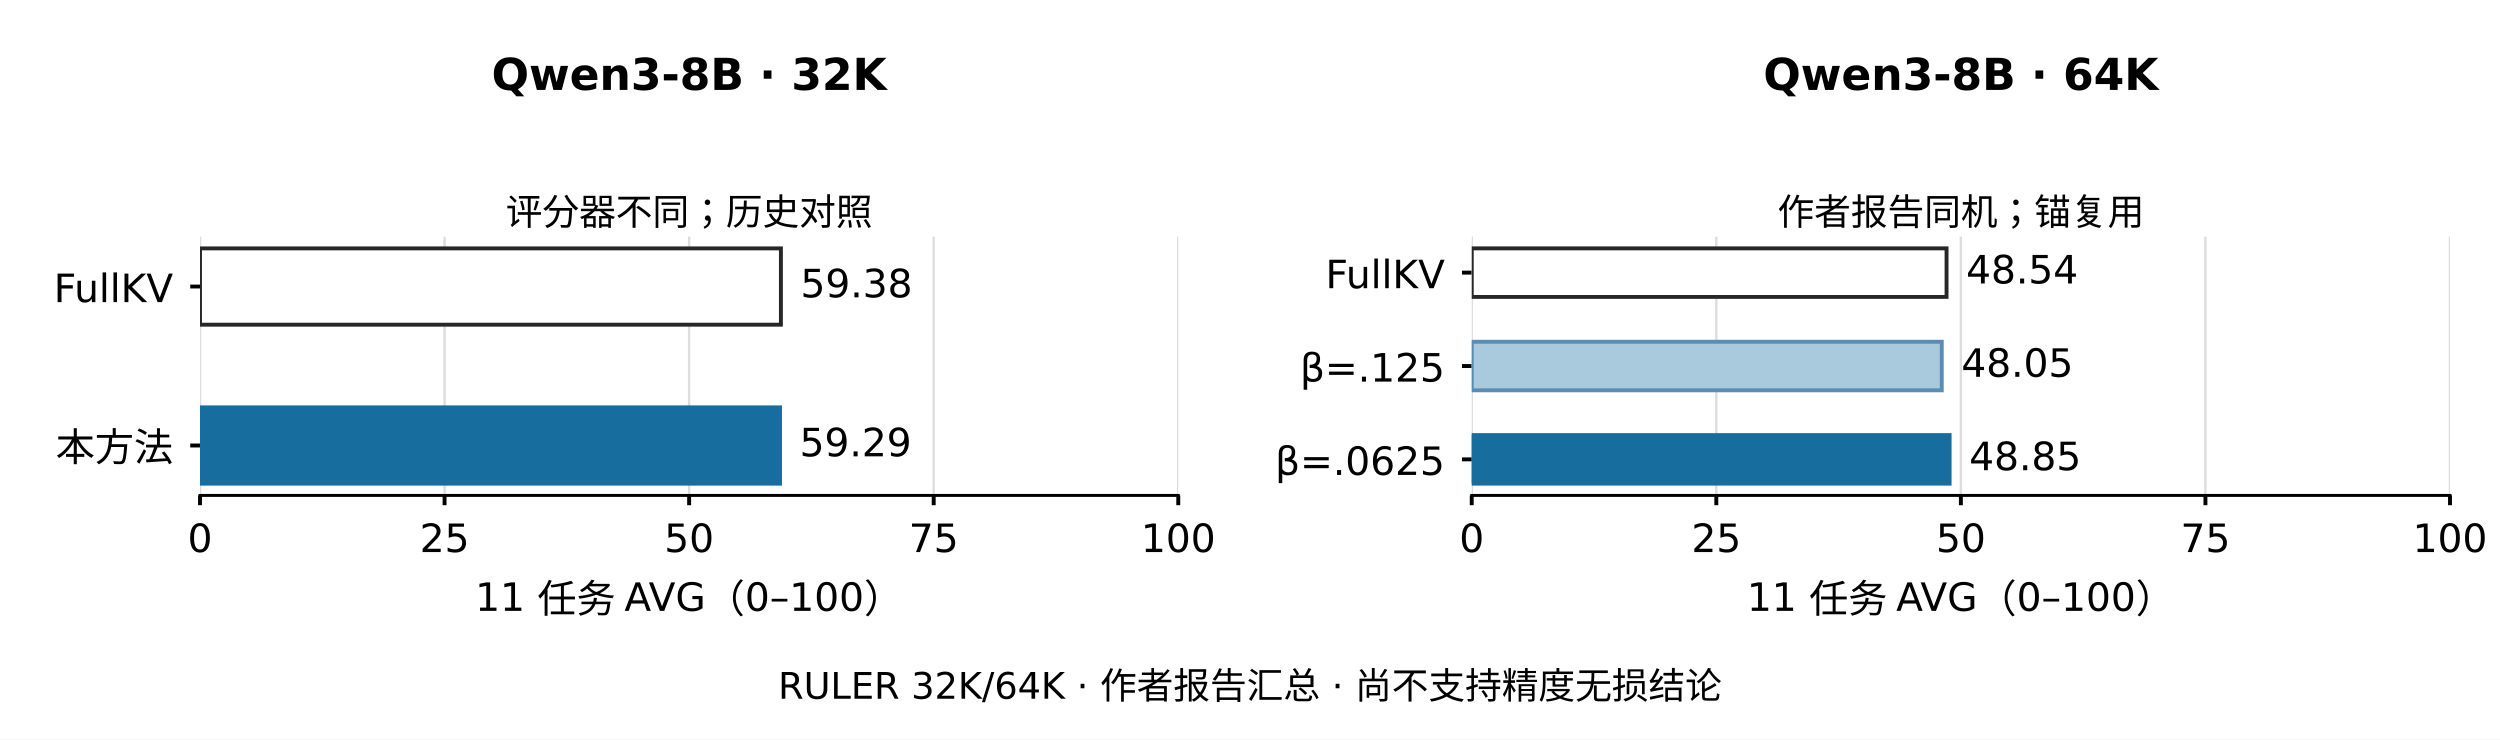
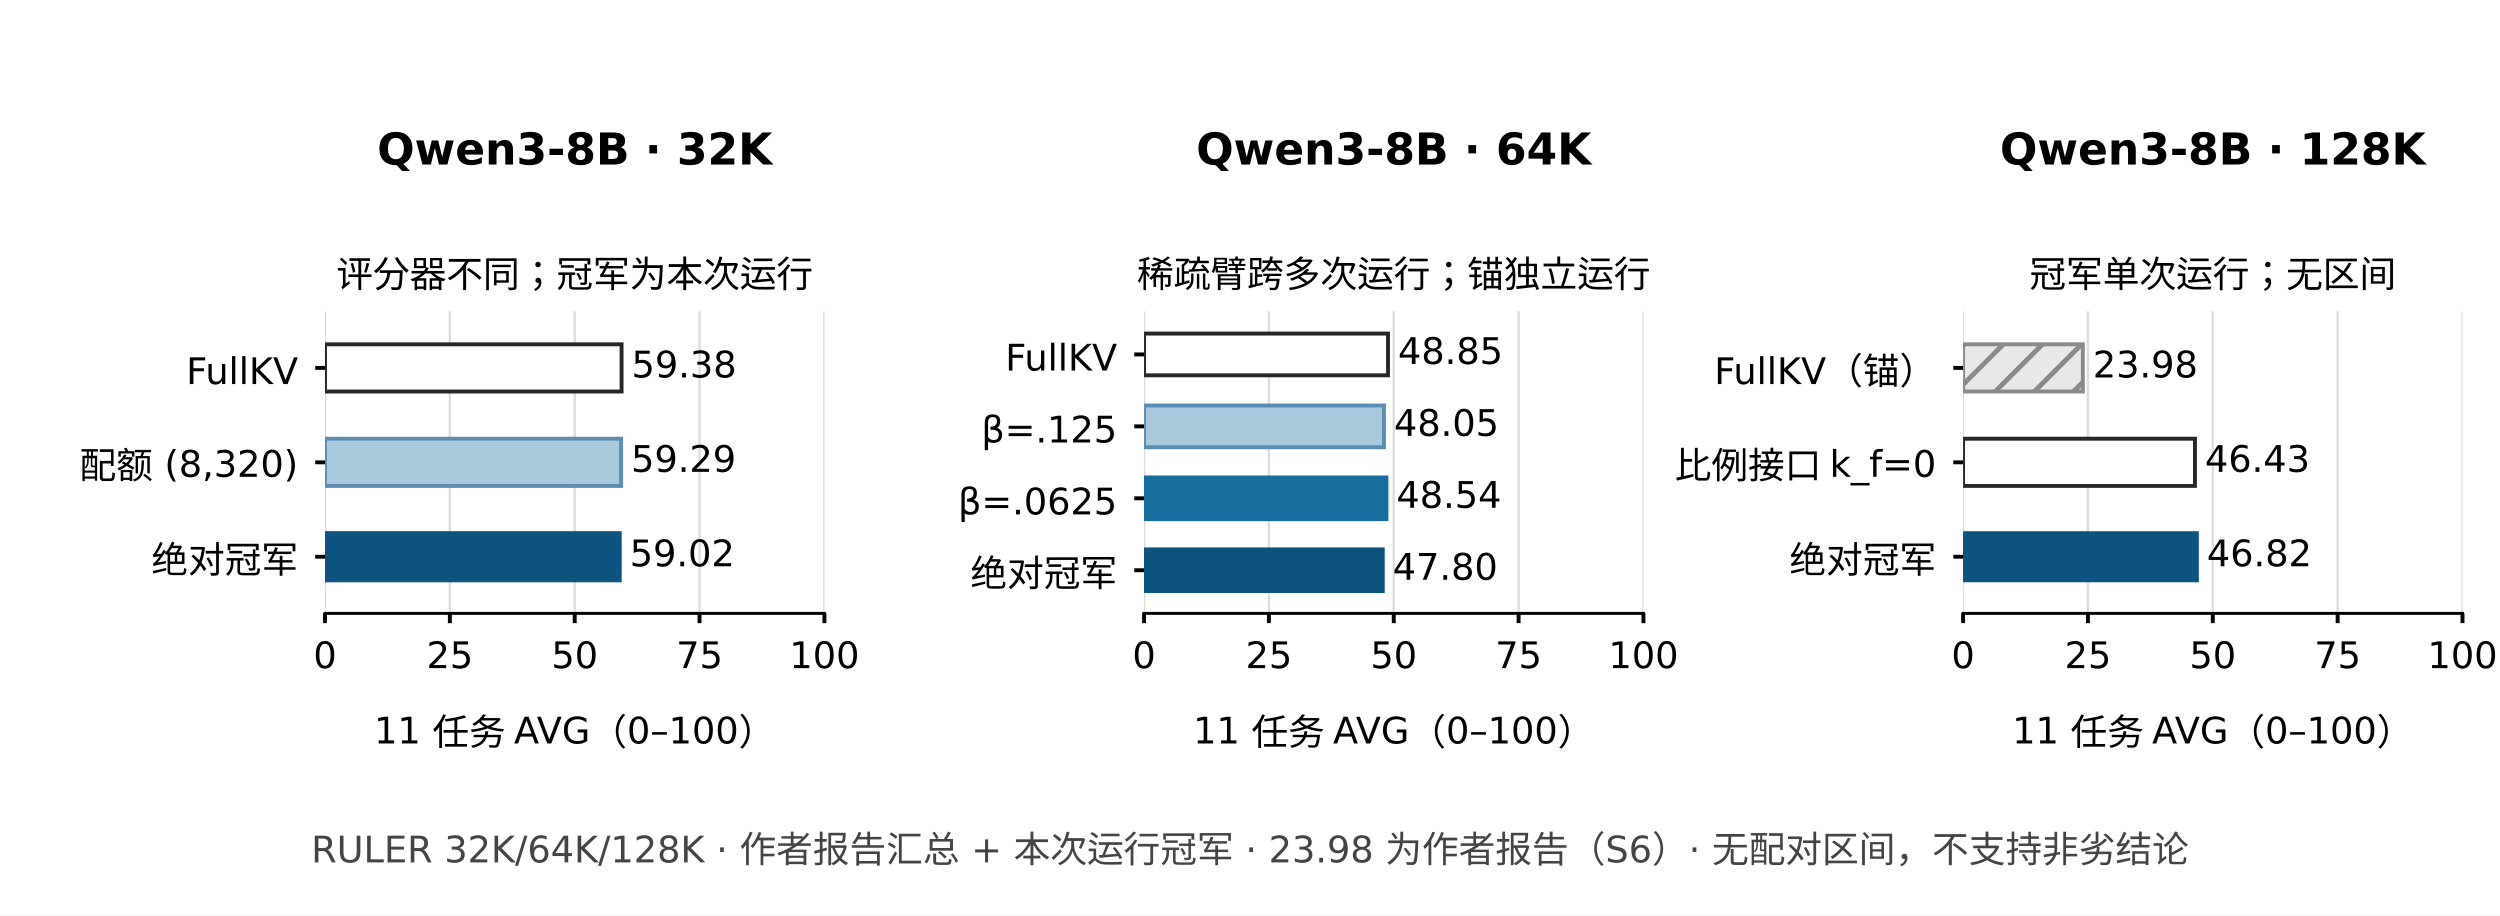
- <svg xmlns="http://www.w3.org/2000/svg" xmlns:xlink="http://www.w3.org/1999/xlink" width="511.2pt" height="151.2pt" viewBox="0 0 511.2 151.2" version="1.1">
+ <svg xmlns="http://www.w3.org/2000/svg" xmlns:xlink="http://www.w3.org/1999/xlink" width="511.2pt" height="187.2pt" viewBox="0 0 511.2 187.2" version="1.1">
  <defs>
    <style type="text/css">*{stroke-linejoin: round; stroke-linecap: butt}</style>
  </defs>
  <g id="figure_1">
    <g id="patch_1">
-       <path d="M 0 151.2  L 511.2 151.2  L 511.2 0  L 0 0  z " style="fill: #ffffff" />
+       <path d="M 0 187.2  L 511.2 187.2  L 511.2 0  L 0 0  z " style="fill: #ffffff" />
    </g>
    <g id="axes_1">
      <g id="patch_2">
-         <path d="M 40.896 101.304  L 240.931 101.304  L 240.931 48.384  L 40.896 48.384  z " style="fill: #ffffff" />
+         <path d="M 66.456 125.424  L 168.577 125.424  L 168.577 63.648  L 66.456 63.648  z " style="fill: #ffffff" />
      </g>
      <g id="matplotlib.axis_1">
        <g id="xtick_1">
          <g id="line2d_1">
-             <path d="M 40.896 101.304  L 40.896 48.384  " clip-path="url(#p21ef4c6426)" style="fill: none; stroke: #dddddd; stroke-width: 0.5; stroke-linecap: square" />
+             <path d="M 66.456 125.424  L 66.456 63.648  " clip-path="url(#p6feb3c4ad2)" style="fill: none; stroke: #dddddd; stroke-width: 0.5; stroke-linecap: square" />
          </g>
          <g id="line2d_2">
            <defs>
-               <path id="m4f7a6a6ca8" d="M 0 0  L 0 2  " style="stroke: #000000; stroke-width: 0.8" />
+               <path id="m7373ce292b" d="M 0 0  L 0 2  " style="stroke: #000000; stroke-width: 0.8" />
            </defs>
            <g>
-               <use xlink:href="#m4f7a6a6ca8" x="40.896" y="101.304" style="stroke: #000000; stroke-width: 0.8" />
+               <use xlink:href="#m7373ce292b" x="66.456" y="125.424" style="stroke: #000000; stroke-width: 0.8" />
            </g>
          </g>
          <g id="text_1">
-             <text style="font-size: 8px; font-family: 'DejaVu Sans'; text-anchor: middle" x="40.896" y="112.883" transform="rotate(-0 40.896 112.8828)">0</text>
+             <text style="font-size: 7.5px; font-family: 'DejaVu Sans'; text-anchor: middle" x="66.456" y="136.622" transform="rotate(-0 66.456 136.6222)">0</text>
          </g>
        </g>
        <g id="xtick_2">
          <g id="line2d_3">
-             <path d="M 90.905 101.304  L 90.905 48.384  " clip-path="url(#p21ef4c6426)" style="fill: none; stroke: #dddddd; stroke-width: 0.5; stroke-linecap: square" />
+             <path d="M 91.986 125.424  L 91.986 63.648  " clip-path="url(#p6feb3c4ad2)" style="fill: none; stroke: #dddddd; stroke-width: 0.5; stroke-linecap: square" />
          </g>
          <g id="line2d_4">
            <g>
-               <use xlink:href="#m4f7a6a6ca8" x="90.905" y="101.304" style="stroke: #000000; stroke-width: 0.8" />
+               <use xlink:href="#m7373ce292b" x="91.986" y="125.424" style="stroke: #000000; stroke-width: 0.8" />
            </g>
          </g>
          <g id="text_2">
-             <text style="font-size: 8px; font-family: 'DejaVu Sans'; text-anchor: middle" x="90.905" y="112.883" transform="rotate(-0 90.9047 112.8828)">25</text>
+             <text style="font-size: 7.5px; font-family: 'DejaVu Sans'; text-anchor: middle" x="91.986" y="136.622" transform="rotate(-0 91.98614 136.6222)">25</text>
          </g>
        </g>
        <g id="xtick_3">
          <g id="line2d_5">
-             <path d="M 140.913 101.304  L 140.913 48.384  " clip-path="url(#p21ef4c6426)" style="fill: none; stroke: #dddddd; stroke-width: 0.5; stroke-linecap: square" />
+             <path d="M 117.516 125.424  L 117.516 63.648  " clip-path="url(#p6feb3c4ad2)" style="fill: none; stroke: #dddddd; stroke-width: 0.5; stroke-linecap: square" />
          </g>
          <g id="line2d_6">
            <g>
-               <use xlink:href="#m4f7a6a6ca8" x="140.913" y="101.304" style="stroke: #000000; stroke-width: 0.8" />
+               <use xlink:href="#m7373ce292b" x="117.516" y="125.424" style="stroke: #000000; stroke-width: 0.8" />
            </g>
          </g>
          <g id="text_3">
-             <text style="font-size: 8px; font-family: 'DejaVu Sans'; text-anchor: middle" x="140.913" y="112.883" transform="rotate(-0 140.9134 112.8828)">50</text>
+             <text style="font-size: 7.5px; font-family: 'DejaVu Sans'; text-anchor: middle" x="117.516" y="136.622" transform="rotate(-0 117.5163 136.6222)">50</text>
          </g>
        </g>
        <g id="xtick_4">
          <g id="line2d_7">
-             <path d="M 190.922 101.304  L 190.922 48.384  " clip-path="url(#p21ef4c6426)" style="fill: none; stroke: #dddddd; stroke-width: 0.5; stroke-linecap: square" />
+             <path d="M 143.046 125.424  L 143.046 63.648  " clip-path="url(#p6feb3c4ad2)" style="fill: none; stroke: #dddddd; stroke-width: 0.5; stroke-linecap: square" />
          </g>
          <g id="line2d_8">
            <g>
-               <use xlink:href="#m4f7a6a6ca8" x="190.922" y="101.304" style="stroke: #000000; stroke-width: 0.8" />
+               <use xlink:href="#m7373ce292b" x="143.046" y="125.424" style="stroke: #000000; stroke-width: 0.8" />
            </g>
          </g>
          <g id="text_4">
-             <text style="font-size: 8px; font-family: 'DejaVu Sans'; text-anchor: middle" x="190.922" y="112.883" transform="rotate(-0 190.9221 112.8828)">75</text>
+             <text style="font-size: 7.5px; font-family: 'DejaVu Sans'; text-anchor: middle" x="143.046" y="136.622" transform="rotate(-0 143.0464 136.6222)">75</text>
          </g>
        </g>
        <g id="xtick_5">
          <g id="line2d_9">
-             <path d="M 240.931 101.304  L 240.931 48.384  " clip-path="url(#p21ef4c6426)" style="fill: none; stroke: #dddddd; stroke-width: 0.5; stroke-linecap: square" />
+             <path d="M 168.577 125.424  L 168.577 63.648  " clip-path="url(#p6feb3c4ad2)" style="fill: none; stroke: #dddddd; stroke-width: 0.5; stroke-linecap: square" />
          </g>
          <g id="line2d_10">
            <g>
-               <use xlink:href="#m4f7a6a6ca8" x="240.931" y="101.304" style="stroke: #000000; stroke-width: 0.8" />
+               <use xlink:href="#m7373ce292b" x="168.577" y="125.424" style="stroke: #000000; stroke-width: 0.8" />
            </g>
          </g>
          <g id="text_5">
-             <text style="font-size: 8px; font-family: 'DejaVu Sans'; text-anchor: middle" x="240.931" y="112.883" transform="rotate(-0 240.9308 112.8828)">100</text>
+             <text style="font-size: 7.5px; font-family: 'DejaVu Sans'; text-anchor: middle" x="168.577" y="136.622" transform="rotate(-0 168.5766 136.6222)">100</text>
          </g>
        </g>
        <g id="text_6">
-           <text style="font-size: 8px; font-family: 'DejaVu Sans'; text-anchor: middle" x="140.913" y="124.914" transform="rotate(-0 140.9134 124.914)">11 任务 AVG（0–100）</text>
+           <text style="font-size: 7.5px; font-family: 'DejaVu Sans'; text-anchor: middle" x="117.516" y="152.024" transform="rotate(-0 117.5163 152.024)">11 任务 AVG（0–100）</text>
        </g>
      </g>
      <g id="matplotlib.axis_2">
        <g id="ytick_1">
          <g id="line2d_11">
            <defs>
-               <path id="m8411f6d5e6" d="M 0 0  L -2 0  " style="stroke: #000000; stroke-width: 0.8" />
+               <path id="m85eecb0f44" d="M 0 0  L -2 0  " style="stroke: #000000; stroke-width: 0.8" />
            </defs>
            <g>
-               <use xlink:href="#m8411f6d5e6" x="40.896" y="58.591" style="stroke: #000000; stroke-width: 0.8" />
+               <use xlink:href="#m85eecb0f44" x="66.456" y="75.231" style="stroke: #000000; stroke-width: 0.8" />
            </g>
          </g>
          <g id="text_7">
-             <text style="font-size: 8px; font-family: 'DejaVu Sans'; text-anchor: end" x="35.396" y="61.775" transform="rotate(-0 35.396 61.77468)">FullKV</text>
+             <text style="font-size: 7.5px; font-family: 'DejaVu Sans'; text-anchor: end" x="60.956" y="78.531" transform="rotate(-0 60.956 78.531)">FullKV</text>
          </g>
        </g>
        <g id="ytick_2">
          <g id="line2d_12">
            <g>
-               <use xlink:href="#m8411f6d5e6" x="40.896" y="91.097" style="stroke: #000000; stroke-width: 0.8" />
+               <use xlink:href="#m85eecb0f44" x="66.456" y="94.536" style="stroke: #000000; stroke-width: 0.8" />
            </g>
          </g>
          <g id="text_8">
-             <text style="font-size: 8px; font-family: 'DejaVu Sans'; text-anchor: end" x="35.396" y="94.281" transform="rotate(-0 35.396 94.28082)">本方法</text>
+             <text style="font-size: 7.5px; font-family: 'DejaVu Sans'; text-anchor: end" x="60.956" y="97.836" transform="rotate(-0 60.956 97.836)">配额 (8,320)</text>
+           </g>
+         </g>
+         <g id="ytick_3">
+           <g id="line2d_13">
+             <g>
+               <use xlink:href="#m85eecb0f44" x="66.456" y="113.841" style="stroke: #000000; stroke-width: 0.8" />
+             </g>
+           </g>
+           <g id="text_9">
+             <text style="font-size: 7.5px; font-family: 'DejaVu Sans'; text-anchor: end" x="60.956" y="117.141" transform="rotate(-0 60.956 117.141)">绝对冠军</text>
          </g>
        </g>
      </g>
      <g id="patch_3">
-         <path d="M 40.896 66.392  L 159.68 66.392  L 159.68 50.789  L 40.896 50.789  z " clip-path="url(#p21ef4c6426)" style="fill: #ffffff; stroke: #272727; stroke-width: 0.8; stroke-linejoin: miter" />
+         <path d="M 66.456 80.057  L 127.097 80.057  L 127.097 70.405  L 66.456 70.405  z " clip-path="url(#p6feb3c4ad2)" style="fill: #ffffff; stroke: #272727; stroke-width: 0.8; stroke-linejoin: miter" />
      </g>
      <g id="patch_4">
-         <path d="M 40.896 98.899  L 159.498 98.899  L 159.498 83.296  L 40.896 83.296  z " clip-path="url(#p21ef4c6426)" style="fill: #176e9e; stroke: #176e9e; stroke-width: 0.8; stroke-linejoin: miter" />
+         <path d="M 66.456 99.362  L 127.004 99.362  L 127.004 89.71  L 66.456 89.71  z " clip-path="url(#p6feb3c4ad2)" style="fill: #a9cadd; stroke: #5b8db4; stroke-width: 0.8; stroke-linejoin: miter" />
      </g>
      <g id="patch_5">
-         <path d="M 40.896 101.304  L 240.931 101.304  " style="fill: none; stroke: #000000; stroke-width: 0.6; stroke-linejoin: miter; stroke-linecap: square" />
-       </g>
-       <g id="text_9">
-         <text style="font-size: 8px; font-family: 'DejaVu Sans'; text-anchor: start" x="163.681" y="60.798" transform="rotate(-0 163.681 60.79843)">59.38</text>
+         <path d="M 66.456 118.667  L 126.728 118.667  L 126.728 109.015  L 66.456 109.015  z " clip-path="url(#p6feb3c4ad2)" style="fill: #0d5580; stroke: #0d5580; stroke-width: 0.8; stroke-linejoin: miter" />
+       </g>
+       <g id="patch_6">
+         <path d="M 66.456 125.424  L 168.577 125.424  " style="fill: none; stroke: #000000; stroke-width: 0.6; stroke-linejoin: miter; stroke-linecap: square" />
      </g>
      <g id="text_10">
-         <text style="font-size: 8px; font-family: 'DejaVu Sans'; text-anchor: start" x="163.499" y="93.305" transform="rotate(-0 163.4991 93.30457)">59.29</text>
+         <text style="font-size: 7.5px; font-family: 'DejaVu Sans'; text-anchor: start" x="129.139" y="77.179" transform="rotate(-0 129.1395 77.17924)">59.38</text>
      </g>
      <g id="text_11">
-         <text style="font-size: 7.5px; font-family: 'DejaVu Sans'; text-anchor: middle" x="140.913" y="46.003" transform="rotate(-0 140.9134 46.0026)">评分器不同；历史对照</text>
+         <text style="font-size: 7.5px; font-family: 'DejaVu Sans'; text-anchor: start" x="129.047" y="96.484" transform="rotate(-0 129.0466 96.48424)">59.29</text>
      </g>
      <g id="text_12">
-         <text style="font-weight: 700; font-size: 9px; font-family: 'DejaVu Sans'; text-anchor: middle" x="140.913" y="18.384" transform="rotate(-0 140.9134 18.384)">Qwen3-8B · 32K</text>
+         <text style="font-size: 7.5px; font-family: 'DejaVu Sans'; text-anchor: start" x="128.771" y="115.789" transform="rotate(-0 128.7709 115.7892)">59.02</text>
+       </g>
+       <g id="text_13">
+         <text style="font-size: 7.5px; font-family: 'DejaVu Sans'; text-anchor: middle" x="117.516" y="58.734" transform="rotate(-0 117.5163 58.73441)">评分器不同；冠军为本次运行</text>
+       </g>
+       <g id="text_14">
+         <text style="font-weight: 700; font-size: 9px; font-family: 'DejaVu Sans'; text-anchor: middle" x="117.516" y="33.648" transform="rotate(-0 117.5163 33.648)">Qwen3-8B · 32K</text>
      </g>
    </g>
    <g id="axes_2">
-       <g id="patch_6">
-         <path d="M 300.941 101.304  L 500.976 101.304  L 500.976 48.384  L 300.941 48.384  z " style="fill: #ffffff" />
+       <g id="patch_7">
+         <path d="M 233.934 125.424  L 336.054 125.424  L 336.054 63.648  L 233.934 63.648  z " style="fill: #ffffff" />
      </g>
      <g id="matplotlib.axis_3">
        <g id="xtick_6">
-           <g id="line2d_13">
-             <path d="M 300.941 101.304  L 300.941 48.384  " clip-path="url(#pcac9f586a3)" style="fill: none; stroke: #dddddd; stroke-width: 0.5; stroke-linecap: square" />
-           </g>
          <g id="line2d_14">
-             <g>
-               <use xlink:href="#m4f7a6a6ca8" x="300.941" y="101.304" style="stroke: #000000; stroke-width: 0.8" />
-             </g>
-           </g>
-           <g id="text_13">
-             <text style="font-size: 8px; font-family: 'DejaVu Sans'; text-anchor: middle" x="300.941" y="112.883" transform="rotate(-0 300.9412 112.8828)">0</text>
+             <path d="M 233.934 125.424  L 233.934 63.648  " clip-path="url(#p10db1ef7f1)" style="fill: none; stroke: #dddddd; stroke-width: 0.5; stroke-linecap: square" />
+           </g>
+           <g id="line2d_15">
+             <g>
+               <use xlink:href="#m7373ce292b" x="233.934" y="125.424" style="stroke: #000000; stroke-width: 0.8" />
+             </g>
+           </g>
+           <g id="text_15">
+             <text style="font-size: 7.5px; font-family: 'DejaVu Sans'; text-anchor: middle" x="233.934" y="136.622" transform="rotate(-0 233.9337 136.6222)">0</text>
          </g>
        </g>
        <g id="xtick_7">
-           <g id="line2d_15">
-             <path d="M 350.95 101.304  L 350.95 48.384  " clip-path="url(#pcac9f586a3)" style="fill: none; stroke: #dddddd; stroke-width: 0.5; stroke-linecap: square" />
-           </g>
          <g id="line2d_16">
-             <g>
-               <use xlink:href="#m4f7a6a6ca8" x="350.95" y="101.304" style="stroke: #000000; stroke-width: 0.8" />
-             </g>
-           </g>
-           <g id="text_14">
-             <text style="font-size: 8px; font-family: 'DejaVu Sans'; text-anchor: middle" x="350.95" y="112.883" transform="rotate(-0 350.9499 112.8828)">25</text>
+             <path d="M 259.464 125.424  L 259.464 63.648  " clip-path="url(#p10db1ef7f1)" style="fill: none; stroke: #dddddd; stroke-width: 0.5; stroke-linecap: square" />
+           </g>
+           <g id="line2d_17">
+             <g>
+               <use xlink:href="#m7373ce292b" x="259.464" y="125.424" style="stroke: #000000; stroke-width: 0.8" />
+             </g>
+           </g>
+           <g id="text_16">
+             <text style="font-size: 7.5px; font-family: 'DejaVu Sans'; text-anchor: middle" x="259.464" y="136.622" transform="rotate(-0 259.4639 136.6222)">25</text>
          </g>
        </g>
        <g id="xtick_8">
-           <g id="line2d_17">
-             <path d="M 400.959 101.304  L 400.959 48.384  " clip-path="url(#pcac9f586a3)" style="fill: none; stroke: #dddddd; stroke-width: 0.5; stroke-linecap: square" />
-           </g>
          <g id="line2d_18">
-             <g>
-               <use xlink:href="#m4f7a6a6ca8" x="400.959" y="101.304" style="stroke: #000000; stroke-width: 0.8" />
-             </g>
-           </g>
-           <g id="text_15">
-             <text style="font-size: 8px; font-family: 'DejaVu Sans'; text-anchor: middle" x="400.959" y="112.883" transform="rotate(-0 400.9586 112.8828)">50</text>
+             <path d="M 284.994 125.424  L 284.994 63.648  " clip-path="url(#p10db1ef7f1)" style="fill: none; stroke: #dddddd; stroke-width: 0.5; stroke-linecap: square" />
+           </g>
+           <g id="line2d_19">
+             <g>
+               <use xlink:href="#m7373ce292b" x="284.994" y="125.424" style="stroke: #000000; stroke-width: 0.8" />
+             </g>
+           </g>
+           <g id="text_17">
+             <text style="font-size: 7.5px; font-family: 'DejaVu Sans'; text-anchor: middle" x="284.994" y="136.622" transform="rotate(-0 284.994 136.6222)">50</text>
          </g>
        </g>
        <g id="xtick_9">
-           <g id="line2d_19">
-             <path d="M 450.967 101.304  L 450.967 48.384  " clip-path="url(#pcac9f586a3)" style="fill: none; stroke: #dddddd; stroke-width: 0.5; stroke-linecap: square" />
-           </g>
          <g id="line2d_20">
-             <g>
-               <use xlink:href="#m4f7a6a6ca8" x="450.967" y="101.304" style="stroke: #000000; stroke-width: 0.8" />
-             </g>
-           </g>
-           <g id="text_16">
-             <text style="font-size: 8px; font-family: 'DejaVu Sans'; text-anchor: middle" x="450.967" y="112.883" transform="rotate(-0 450.9673 112.8828)">75</text>
+             <path d="M 310.524 125.424  L 310.524 63.648  " clip-path="url(#p10db1ef7f1)" style="fill: none; stroke: #dddddd; stroke-width: 0.5; stroke-linecap: square" />
+           </g>
+           <g id="line2d_21">
+             <g>
+               <use xlink:href="#m7373ce292b" x="310.524" y="125.424" style="stroke: #000000; stroke-width: 0.8" />
+             </g>
+           </g>
+           <g id="text_18">
+             <text style="font-size: 7.5px; font-family: 'DejaVu Sans'; text-anchor: middle" x="310.524" y="136.622" transform="rotate(-0 310.5241 136.6222)">75</text>
          </g>
        </g>
        <g id="xtick_10">
-           <g id="line2d_21">
-             <path d="M 500.976 101.304  L 500.976 48.384  " clip-path="url(#pcac9f586a3)" style="fill: none; stroke: #dddddd; stroke-width: 0.5; stroke-linecap: square" />
-           </g>
          <g id="line2d_22">
-             <g>
-               <use xlink:href="#m4f7a6a6ca8" x="500.976" y="101.304" style="stroke: #000000; stroke-width: 0.8" />
-             </g>
-           </g>
-           <g id="text_17">
-             <text style="font-size: 8px; font-family: 'DejaVu Sans'; text-anchor: middle" x="500.976" y="112.883" transform="rotate(-0 500.976 112.8828)">100</text>
-           </g>
-         </g>
-         <g id="text_18">
-           <text style="font-size: 8px; font-family: 'DejaVu Sans'; text-anchor: middle" x="400.959" y="124.914" transform="rotate(-0 400.9586 124.914)">11 任务 AVG（0–100）</text>
+             <path d="M 336.054 125.424  L 336.054 63.648  " clip-path="url(#p10db1ef7f1)" style="fill: none; stroke: #dddddd; stroke-width: 0.5; stroke-linecap: square" />
+           </g>
+           <g id="line2d_23">
+             <g>
+               <use xlink:href="#m7373ce292b" x="336.054" y="125.424" style="stroke: #000000; stroke-width: 0.8" />
+             </g>
+           </g>
+           <g id="text_19">
+             <text style="font-size: 7.5px; font-family: 'DejaVu Sans'; text-anchor: middle" x="336.054" y="136.622" transform="rotate(-0 336.0543 136.6222)">100</text>
+           </g>
+         </g>
+         <g id="text_20">
+           <text style="font-size: 7.5px; font-family: 'DejaVu Sans'; text-anchor: middle" x="284.994" y="152.024" transform="rotate(-0 284.994 152.024)">11 任务 AVG（0–100）</text>
        </g>
      </g>
      <g id="matplotlib.axis_4">
-         <g id="ytick_3">
-           <g id="line2d_23">
-             <g>
-               <use xlink:href="#m8411f6d5e6" x="300.941" y="55.753" style="stroke: #000000; stroke-width: 0.8" />
-             </g>
-           </g>
-           <g id="text_19">
-             <text style="font-size: 8px; font-family: 'DejaVu Sans'; text-anchor: end" x="295.441" y="58.937" transform="rotate(-0 295.4412 58.93684)">FullKV</text>
-           </g>
-         </g>
        <g id="ytick_4">
          <g id="line2d_24">
            <g>
-               <use xlink:href="#m8411f6d5e6" x="300.941" y="74.844" style="stroke: #000000; stroke-width: 0.8" />
-             </g>
-           </g>
-           <g id="text_20">
-             <text style="font-size: 8px; font-family: 'DejaVu Sans'; text-anchor: end" x="295.441" y="78.028" transform="rotate(-0 295.4412 78.02775)">β=.125</text>
+               <use xlink:href="#m85eecb0f44" x="233.934" y="72.473" style="stroke: #000000; stroke-width: 0.8" />
+             </g>
+           </g>
+           <g id="text_21">
+             <text style="font-size: 7.5px; font-family: 'DejaVu Sans'; text-anchor: end" x="228.434" y="75.773" transform="rotate(-0 228.4337 75.77314)">FullKV</text>
          </g>
        </g>
        <g id="ytick_5">
          <g id="line2d_25">
            <g>
-               <use xlink:href="#m8411f6d5e6" x="300.941" y="93.935" style="stroke: #000000; stroke-width: 0.8" />
-             </g>
-           </g>
-           <g id="text_21">
-             <text style="font-size: 8px; font-family: 'DejaVu Sans'; text-anchor: end" x="295.441" y="97.119" transform="rotate(-0 295.4412 97.11866)">β=.0625</text>
-           </g>
-         </g>
-       </g>
-       <g id="patch_7">
-         <path d="M 300.941 60.717  L 398.031 60.717  L 398.031 50.789  L 300.941 50.789  z " clip-path="url(#pcac9f586a3)" style="fill: #ffffff; stroke: #272727; stroke-width: 0.8; stroke-linejoin: miter" />
+               <use xlink:href="#m85eecb0f44" x="233.934" y="87.182" style="stroke: #000000; stroke-width: 0.8" />
+             </g>
+           </g>
+           <g id="text_22">
+             <text style="font-size: 7.5px; font-family: 'DejaVu Sans'; text-anchor: end" x="228.434" y="90.482" transform="rotate(-0 228.4337 90.48171)">β=.125</text>
+           </g>
+         </g>
+         <g id="ytick_6">
+           <g id="line2d_26">
+             <g>
+               <use xlink:href="#m85eecb0f44" x="233.934" y="101.89" style="stroke: #000000; stroke-width: 0.8" />
+             </g>
+           </g>
+           <g id="text_23">
+             <text style="font-size: 7.5px; font-family: 'DejaVu Sans'; text-anchor: end" x="228.434" y="105.19" transform="rotate(-0 228.4337 105.1903)">β=.0625</text>
+           </g>
+         </g>
+         <g id="ytick_7">
+           <g id="line2d_27">
+             <g>
+               <use xlink:href="#m85eecb0f44" x="233.934" y="116.599" style="stroke: #000000; stroke-width: 0.8" />
+             </g>
+           </g>
+           <g id="text_24">
+             <text style="font-size: 7.5px; font-family: 'DejaVu Sans'; text-anchor: end" x="228.434" y="119.899" transform="rotate(-0 228.4337 119.8989)">绝对冠军</text>
+           </g>
+         </g>
      </g>
      <g id="patch_8">
-         <path d="M 300.941 79.808  L 397.049 79.808  L 397.049 69.88  L 300.941 69.88  z " clip-path="url(#pcac9f586a3)" style="fill: #a9cadd; stroke: #5b8db4; stroke-width: 0.8; stroke-linejoin: miter" />
+         <path d="M 233.934 76.739  L 283.82 76.739  L 283.82 68.208  L 233.934 68.208  z " clip-path="url(#p10db1ef7f1)" style="fill: #ffffff; stroke: #272727; stroke-width: 0.8; stroke-linejoin: miter" />
      </g>
      <g id="patch_9">
-         <path d="M 300.941 98.899  L 398.658 98.899  L 398.658 88.971  L 300.941 88.971  z " clip-path="url(#pcac9f586a3)" style="fill: #176e9e; stroke: #176e9e; stroke-width: 0.8; stroke-linejoin: miter" />
+         <path d="M 233.934 91.447  L 282.998 91.447  L 282.998 82.916  L 233.934 82.916  z " clip-path="url(#p10db1ef7f1)" style="fill: #a9cadd; stroke: #5b8db4; stroke-width: 0.8; stroke-linejoin: miter" />
      </g>
      <g id="patch_10">
-         <path d="M 300.941 101.304  L 500.976 101.304  " style="fill: none; stroke: #000000; stroke-width: 0.6; stroke-linejoin: miter; stroke-linecap: square" />
-       </g>
-       <g id="text_22">
-         <text style="font-size: 8px; font-family: 'DejaVu Sans'; text-anchor: start" x="402.032" y="57.961" transform="rotate(-0 402.0315 57.96059)">48.54</text>
-       </g>
-       <g id="text_23">
-         <text style="font-size: 8px; font-family: 'DejaVu Sans'; text-anchor: start" x="401.05" y="77.052" transform="rotate(-0 401.0495 77.0515)">48.05</text>
-       </g>
-       <g id="text_24">
-         <text style="font-size: 8px; font-family: 'DejaVu Sans'; text-anchor: start" x="402.659" y="96.142" transform="rotate(-0 402.6589 96.14241)">48.85</text>
+         <path d="M 233.934 106.156  L 283.499 106.156  L 283.499 97.625  L 233.934 97.625  z " clip-path="url(#p10db1ef7f1)" style="fill: #176e9e; stroke: #176e9e; stroke-width: 0.8; stroke-linejoin: miter" />
+       </g>
+       <g id="patch_11">
+         <path d="M 233.934 120.864  L 282.747 120.864  L 282.747 112.333  L 233.934 112.333  z " clip-path="url(#p10db1ef7f1)" style="fill: #0d5580; stroke: #0d5580; stroke-width: 0.8; stroke-linejoin: miter" />
+       </g>
+       <g id="patch_12">
+         <path d="M 233.934 125.424  L 336.054 125.424  " style="fill: none; stroke: #000000; stroke-width: 0.6; stroke-linejoin: miter; stroke-linecap: square" />
      </g>
      <g id="text_25">
-         <text style="font-size: 7.5px; font-family: 'DejaVu Sans'; text-anchor: middle" x="400.959" y="46.003" transform="rotate(-0 400.9586 46.0026)">作者报告同机；锚复用</text>
+         <text style="font-size: 7.5px; font-family: 'DejaVu Sans'; text-anchor: start" x="285.862" y="74.421" transform="rotate(-0 285.862 74.42139)">48.85</text>
      </g>
      <g id="text_26">
-         <text style="font-weight: 700; font-size: 9px; font-family: 'DejaVu Sans'; text-anchor: middle" x="400.959" y="18.384" transform="rotate(-0 400.9586 18.384)">Qwen3-8B · 64K</text>
+         <text style="font-size: 7.5px; font-family: 'DejaVu Sans'; text-anchor: start" x="285.04" y="89.13" transform="rotate(-0 285.0404 89.12996)">48.05</text>
+       </g>
+       <g id="text_27">
+         <text style="font-size: 7.5px; font-family: 'DejaVu Sans'; text-anchor: start" x="285.542" y="103.839" transform="rotate(-0 285.5417 103.8385)">48.54</text>
+       </g>
+       <g id="text_28">
+         <text style="font-size: 7.5px; font-family: 'DejaVu Sans'; text-anchor: start" x="284.79" y="118.547" transform="rotate(-0 284.7898 118.5471)">47.80</text>
+       </g>
+       <g id="text_29">
+         <text style="font-size: 7.5px; font-family: 'DejaVu Sans'; text-anchor: middle" x="284.994" y="58.734" transform="rotate(-0 284.994 58.73441)">稀疏臂跨多次运行；锚独立运行</text>
+       </g>
+       <g id="text_30">
+         <text style="font-weight: 700; font-size: 9px; font-family: 'DejaVu Sans'; text-anchor: middle" x="284.994" y="33.648" transform="rotate(-0 284.994 33.648)">Qwen3-8B · 64K</text>
      </g>
    </g>
-     <g id="text_27">
-       <text style="font-size: 7.5px; font-family: 'DejaVu Sans'; text-anchor: middle" x="255.6" y="142.884" transform="rotate(-0 255.6 142.884)">RULER 32K/64K · 作者报告汇总 · 尚不支持精度无损结论</text>
+     <g id="axes_3">
+       <g id="patch_13">
+         <path d="M 401.411 125.424  L 503.532 125.424  L 503.532 63.648  L 401.411 63.648  z " style="fill: #ffffff" />
+       </g>
+       <g id="matplotlib.axis_5">
+         <g id="xtick_11">
+           <g id="line2d_28">
+             <path d="M 401.411 125.424  L 401.411 63.648  " clip-path="url(#p492fb2b36e)" style="fill: none; stroke: #dddddd; stroke-width: 0.5; stroke-linecap: square" />
+           </g>
+           <g id="line2d_29">
+             <g>
+               <use xlink:href="#m7373ce292b" x="401.411" y="125.424" style="stroke: #000000; stroke-width: 0.8" />
+             </g>
+           </g>
+           <g id="text_31">
+             <text style="font-size: 7.5px; font-family: 'DejaVu Sans'; text-anchor: middle" x="401.411" y="136.622" transform="rotate(-0 401.4114 136.6222)">0</text>
+           </g>
+         </g>
+         <g id="xtick_12">
+           <g id="line2d_30">
+             <path d="M 426.942 125.424  L 426.942 63.648  " clip-path="url(#p492fb2b36e)" style="fill: none; stroke: #dddddd; stroke-width: 0.5; stroke-linecap: square" />
+           </g>
+           <g id="line2d_31">
+             <g>
+               <use xlink:href="#m7373ce292b" x="426.942" y="125.424" style="stroke: #000000; stroke-width: 0.8" />
+             </g>
+           </g>
+           <g id="text_32">
+             <text style="font-size: 7.5px; font-family: 'DejaVu Sans'; text-anchor: middle" x="426.942" y="136.622" transform="rotate(-0 426.9416 136.6222)">25</text>
+           </g>
+         </g>
+         <g id="xtick_13">
+           <g id="line2d_32">
+             <path d="M 452.472 125.424  L 452.472 63.648  " clip-path="url(#p492fb2b36e)" style="fill: none; stroke: #dddddd; stroke-width: 0.5; stroke-linecap: square" />
+           </g>
+           <g id="line2d_33">
+             <g>
+               <use xlink:href="#m7373ce292b" x="452.472" y="125.424" style="stroke: #000000; stroke-width: 0.8" />
+             </g>
+           </g>
+           <g id="text_33">
+             <text style="font-size: 7.5px; font-family: 'DejaVu Sans'; text-anchor: middle" x="452.472" y="136.622" transform="rotate(-0 452.4717 136.6222)">50</text>
+           </g>
+         </g>
+         <g id="xtick_14">
+           <g id="line2d_34">
+             <path d="M 478.002 125.424  L 478.002 63.648  " clip-path="url(#p492fb2b36e)" style="fill: none; stroke: #dddddd; stroke-width: 0.5; stroke-linecap: square" />
+           </g>
+           <g id="line2d_35">
+             <g>
+               <use xlink:href="#m7373ce292b" x="478.002" y="125.424" style="stroke: #000000; stroke-width: 0.8" />
+             </g>
+           </g>
+           <g id="text_34">
+             <text style="font-size: 7.5px; font-family: 'DejaVu Sans'; text-anchor: middle" x="478.002" y="136.622" transform="rotate(-0 478.0019 136.6222)">75</text>
+           </g>
+         </g>
+         <g id="xtick_15">
+           <g id="line2d_36">
+             <path d="M 503.532 125.424  L 503.532 63.648  " clip-path="url(#p492fb2b36e)" style="fill: none; stroke: #dddddd; stroke-width: 0.5; stroke-linecap: square" />
+           </g>
+           <g id="line2d_37">
+             <g>
+               <use xlink:href="#m7373ce292b" x="503.532" y="125.424" style="stroke: #000000; stroke-width: 0.8" />
+             </g>
+           </g>
+           <g id="text_35">
+             <text style="font-size: 7.5px; font-family: 'DejaVu Sans'; text-anchor: middle" x="503.532" y="136.622" transform="rotate(-0 503.532 136.6222)">100</text>
+           </g>
+         </g>
+         <g id="text_36">
+           <text style="font-size: 7.5px; font-family: 'DejaVu Sans'; text-anchor: middle" x="452.472" y="152.024" transform="rotate(-0 452.4717 152.024)">11 任务 AVG（0–100）</text>
+         </g>
+       </g>
+       <g id="matplotlib.axis_6">
+         <g id="ytick_8">
+           <g id="line2d_38">
+             <g>
+               <use xlink:href="#m85eecb0f44" x="401.411" y="75.231" style="stroke: #000000; stroke-width: 0.8" />
+             </g>
+           </g>
+           <g id="text_37">
+             <text style="font-size: 7.5px; font-family: 'DejaVu Sans'; text-anchor: end" x="395.911" y="78.531" transform="rotate(-0 395.9114 78.531)">FullKV（锚）</text>
+           </g>
+         </g>
+         <g id="ytick_9">
+           <g id="line2d_39">
+             <g>
+               <use xlink:href="#m85eecb0f44" x="401.411" y="94.536" style="stroke: #000000; stroke-width: 0.8" />
+             </g>
+           </g>
+           <g id="text_38">
+             <text style="font-size: 7.5px; font-family: 'DejaVu Sans'; text-anchor: end" x="395.911" y="97.836" transform="rotate(-0 395.9114 97.836)">比例接口 k_f=0</text>
+           </g>
+         </g>
+         <g id="ytick_10">
+           <g id="line2d_40">
+             <g>
+               <use xlink:href="#m85eecb0f44" x="401.411" y="113.841" style="stroke: #000000; stroke-width: 0.8" />
+             </g>
+           </g>
+           <g id="text_39">
+             <text style="font-size: 7.5px; font-family: 'DejaVu Sans'; text-anchor: end" x="395.911" y="117.141" transform="rotate(-0 395.9114 117.141)">绝对冠军</text>
+           </g>
+         </g>
+       </g>
+       <g id="patch_14">
+         <path d="M 401.411 80.057  L 425.9 80.057  L 425.9 70.405  L 401.411 70.405  z " clip-path="url(#p492fb2b36e)" style="fill: url(#hbef1fff5bd); stroke: #8a8a8a; stroke-width: 0.8; stroke-linejoin: miter" />
+       </g>
+       <g id="patch_15">
+         <path d="M 401.411 99.362  L 448.828 99.362  L 448.828 89.71  L 401.411 89.71  z " clip-path="url(#p492fb2b36e)" style="fill: #ffffff; stroke: #272727; stroke-width: 0.8; stroke-linejoin: miter" />
+       </g>
+       <g id="patch_16">
+         <path d="M 401.411 118.667  L 449.221 118.667  L 449.221 109.015  L 401.411 109.015  z " clip-path="url(#p492fb2b36e)" style="fill: #0d5580; stroke: #0d5580; stroke-width: 0.8; stroke-linejoin: miter" />
+       </g>
+       <g id="patch_17">
+         <path d="M 401.411 125.424  L 503.532 125.424  " style="fill: none; stroke: #000000; stroke-width: 0.6; stroke-linejoin: miter; stroke-linecap: square" />
+       </g>
+       <g id="text_40">
+         <text style="font-size: 7.5px; font-family: 'DejaVu Sans'; text-anchor: start" x="427.942" y="77.179" transform="rotate(-0 427.9424 77.17924)">23.98</text>
+       </g>
+       <g id="text_41">
+         <text style="font-size: 7.5px; font-family: 'DejaVu Sans'; text-anchor: start" x="450.87" y="96.484" transform="rotate(-0 450.8703 96.48424)">46.43</text>
+       </g>
+       <g id="text_42">
+         <text style="font-size: 7.5px; font-family: 'DejaVu Sans'; text-anchor: start" x="451.263" y="115.789" transform="rotate(-0 451.263 115.7892)">46.82</text>
+       </g>
+       <g id="text_43">
+         <text style="font-size: 7.5px; font-family: 'DejaVu Sans'; text-anchor: middle" x="452.472" y="58.734" transform="rotate(-0 452.4717 58.73441)">冠军单次运行；无区间</text>
+       </g>
+       <g id="text_44">
+         <text style="font-weight: 700; font-size: 9px; font-family: 'DejaVu Sans'; text-anchor: middle" x="452.472" y="33.648" transform="rotate(-0 452.4717 33.648)">Qwen3-8B · 128K</text>
+       </g>
+     </g>
+     <g id="text_45">
+       <text style="font-size: 7.5px; font-family: 'DejaVu Sans'; text-anchor: middle; fill: #444444" x="255.6" y="176.342" transform="rotate(-0 255.6 176.3424)">RULER 32K/64K/128K · 作者报告汇总 + 本次运行冠军 · 23.98 为作者报告（S6）· 无配对区间，不支持非劣结论</text>
    </g>
  </g>
  <defs>
-     <clipPath id="p21ef4c6426">
-       <rect x="40.896" y="48.384" width="200.035" height="52.92" />
+     <clipPath id="p6feb3c4ad2">
+       <rect x="66.456" y="63.648" width="102.121" height="61.776" />
    </clipPath>
-     <clipPath id="pcac9f586a3">
-       <rect x="300.941" y="48.384" width="200.035" height="52.92" />
+     <clipPath id="p10db1ef7f1">
+       <rect x="233.934" y="63.648" width="102.121" height="61.776" />
+     </clipPath>
+     <clipPath id="p492fb2b36e">
+       <rect x="401.411" y="63.648" width="102.121" height="61.776" />
    </clipPath>
  </defs>
+   <defs>
+     <pattern id="hbef1fff5bd" patternUnits="userSpaceOnUse" x="0" y="0" width="72" height="72">
+       <rect x="0" y="0" width="73" height="73" fill="#e8e8e8" />
+       <path d="M -36 36  L 36 -36  M -32 40  L 40 -32  M -28 44  L 44 -28  M -24 48  L 48 -24  M -20 52  L 52 -20  M -16 56  L 56 -16  M -12 60  L 60 -12  M -8 64  L 64 -8  M -4 68  L 68 -4  M 0 72  L 72 0  M 4 76  L 76 4  M 8 80  L 80 8  M 12 84  L 84 12  M 16 88  L 88 16  M 20 92  L 92 20  M 24 96  L 96 24  M 28 100  L 100 28  M 32 104  L 104 32  M 36 108  L 108 36  " style="fill: #8a8a8a; stroke: #8a8a8a; stroke-width: 1.0; stroke-linecap: butt; stroke-linejoin: miter" />
+     </pattern>
+   </defs>
</svg>
